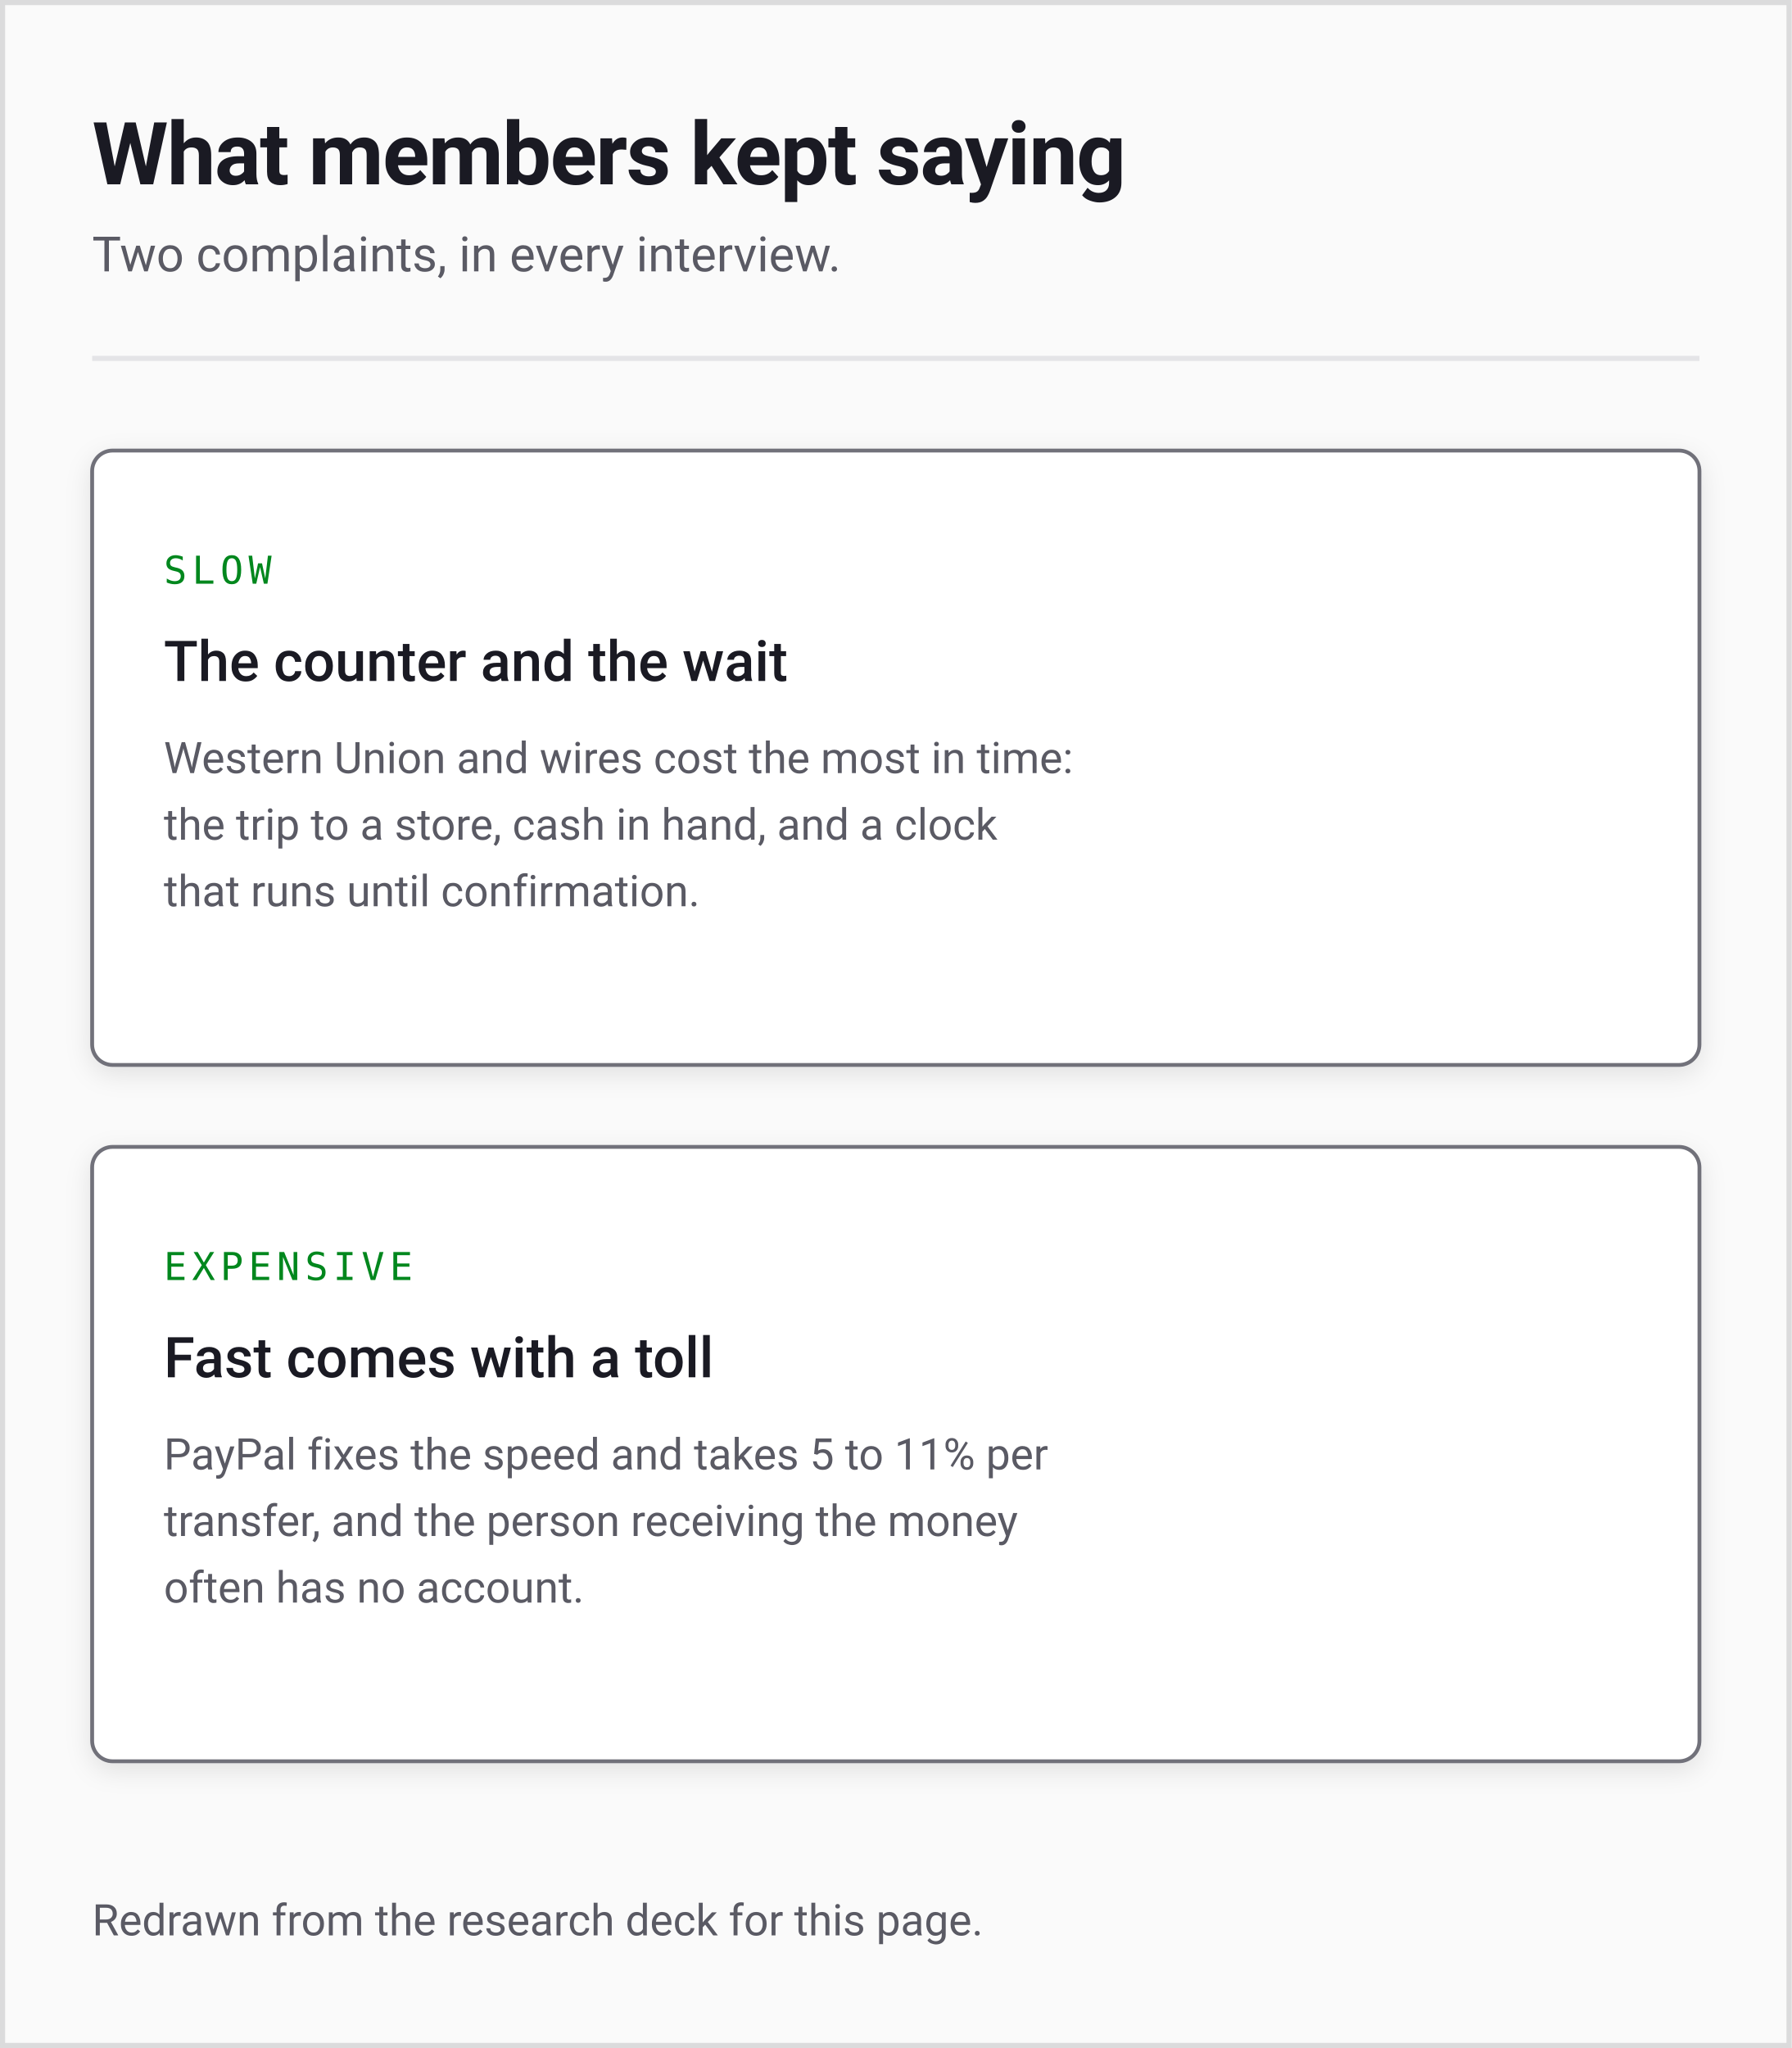
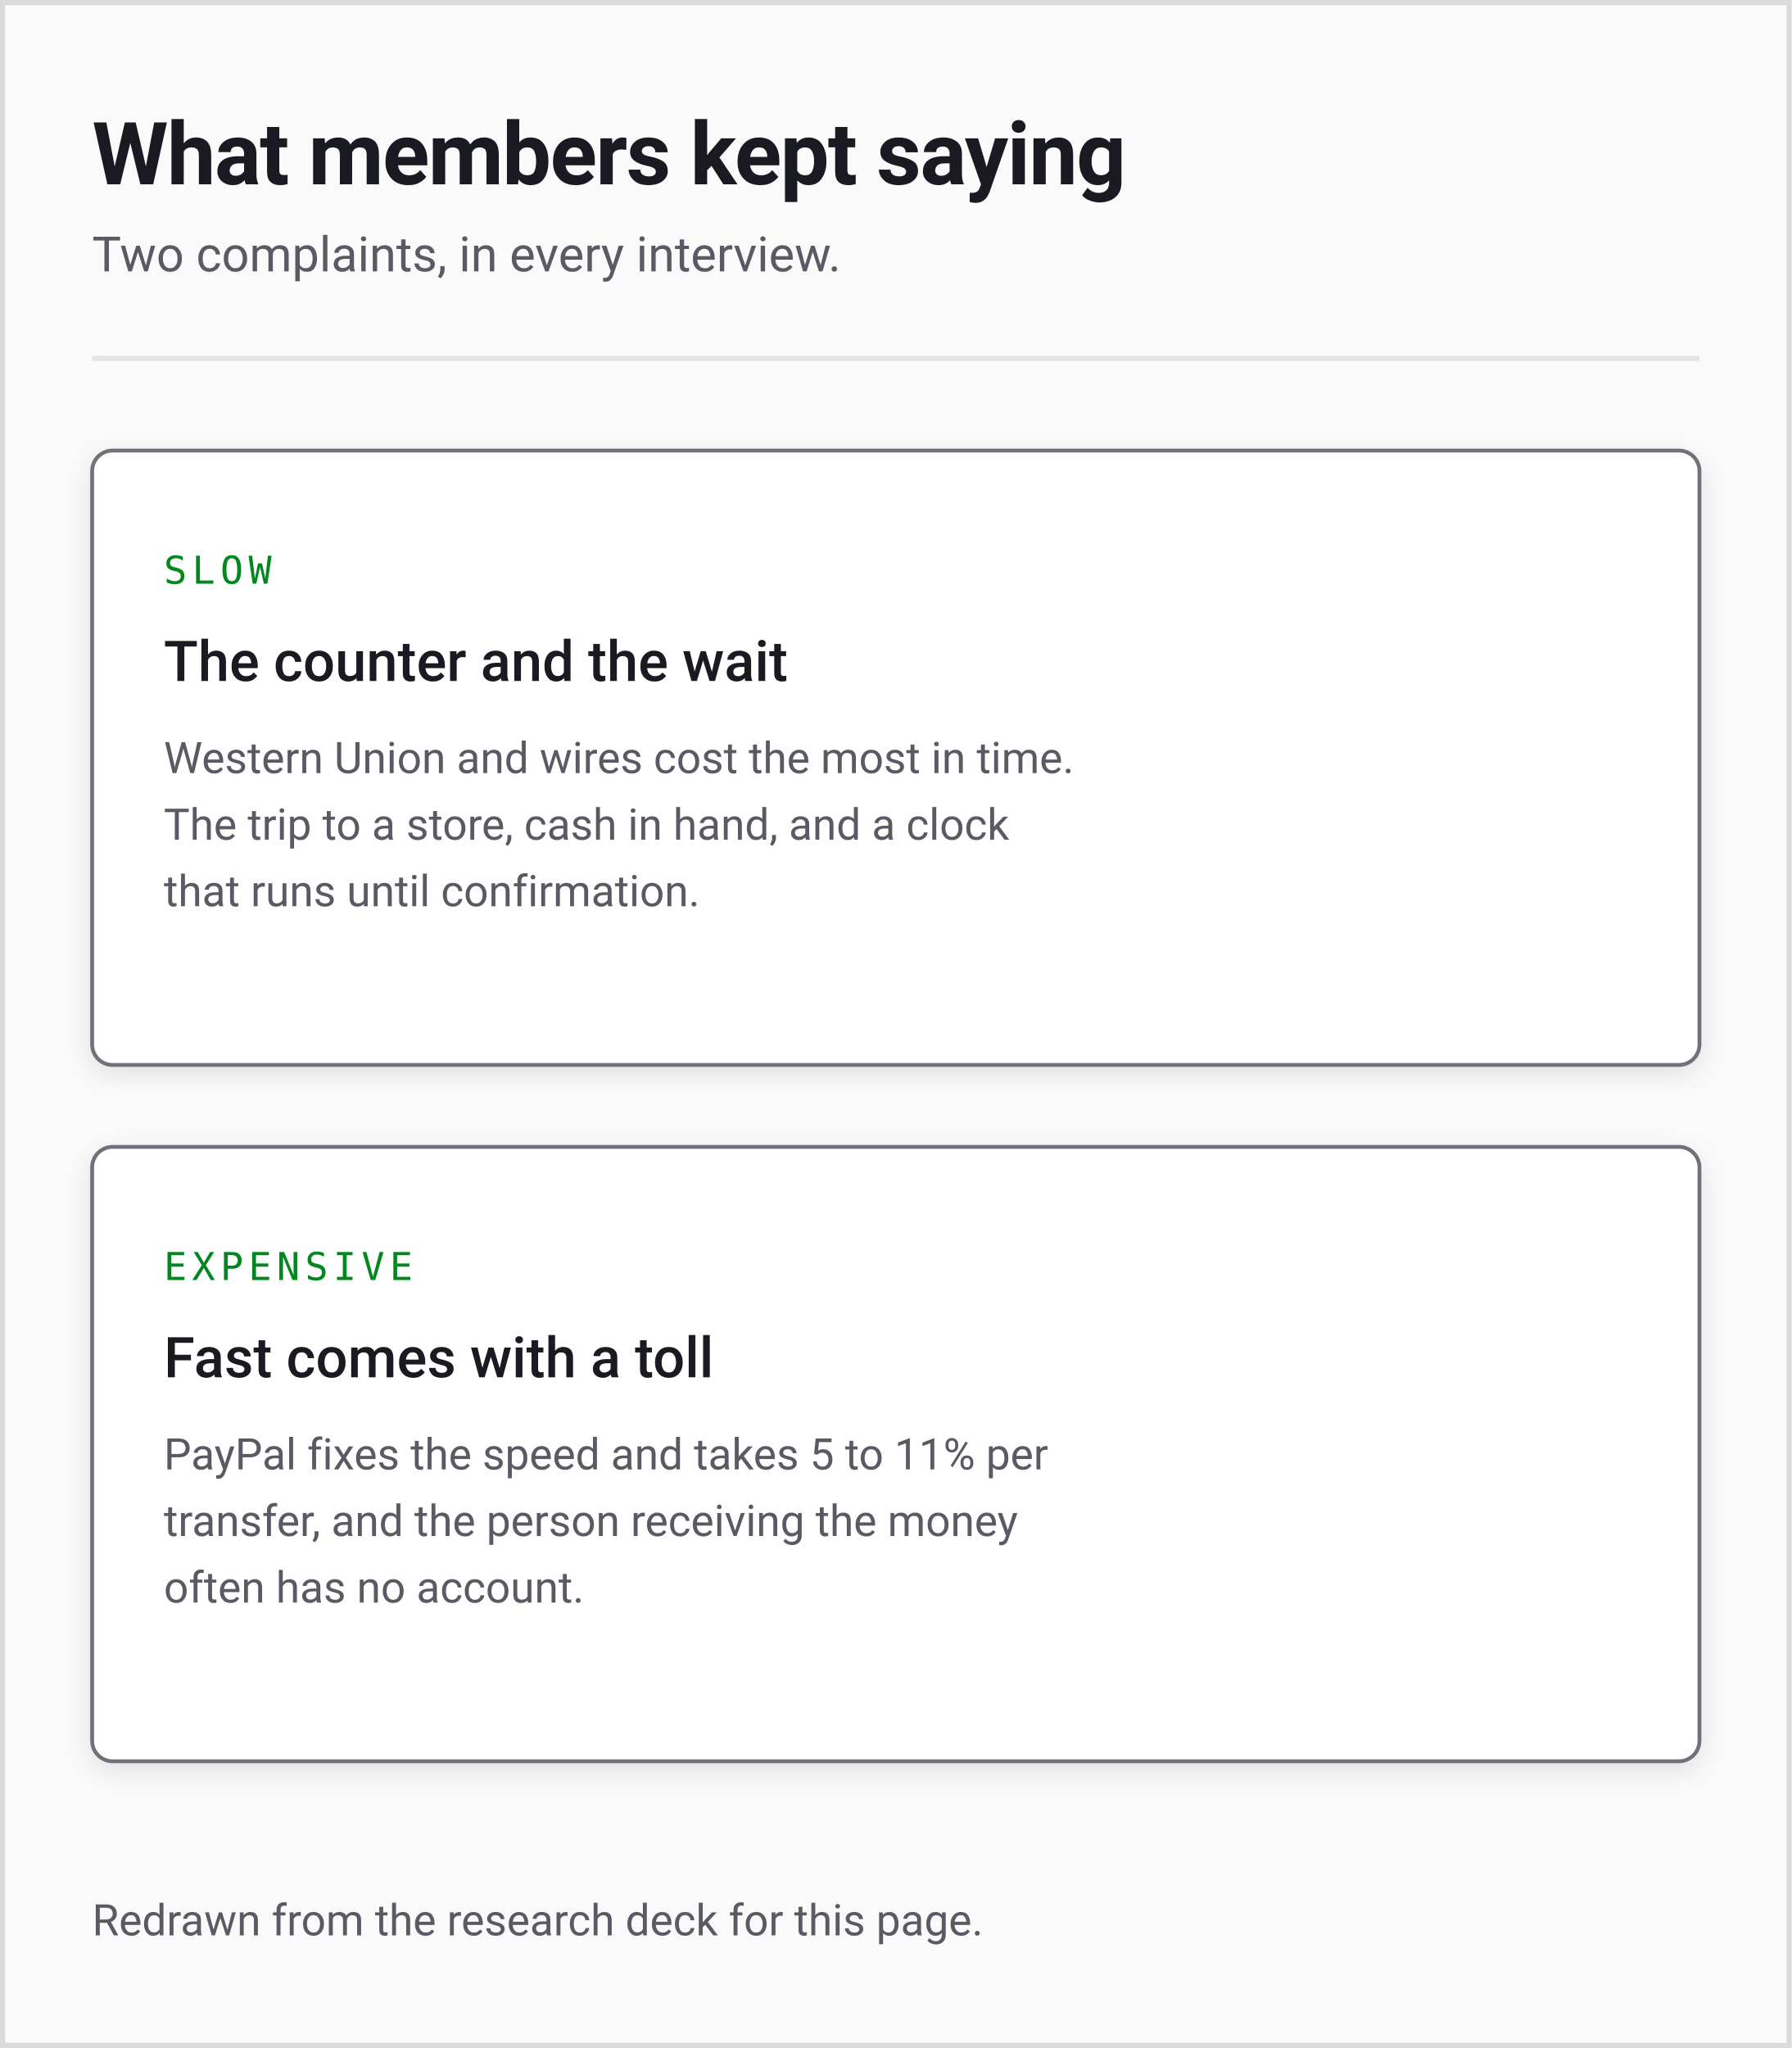
<svg xmlns="http://www.w3.org/2000/svg" viewBox="0 0 700 800" width="700" height="800" role="img" aria-label="The two complaints from every interview: peer-to-peer transfers are slow and inconvenient, and PayPal is fast but takes 5 to 11 percent while recipients often have no account.">
  <defs>
    <filter id="soft" x="-15%" y="-15%" width="130%" height="130%">
      <feDropShadow dx="0" dy="3" stdDeviation="5" flood-color="#1A1A23" flood-opacity="0.10" />
    </filter>
    <style>
      .h  { font-family: -apple-system, BlinkMacSystemFont, "Segoe UI", Roboto, sans-serif; }
      .m  { font-family: ui-monospace, SFMono-Regular, Menlo, Consolas, monospace; }
      .t1 { font-size: 34px; font-weight: 600; fill: #1A1A23; letter-spacing: -0.5px; }
      .t2 { font-size: 19px; fill: #5A5A64; }
      .kick { font-size: 15px; letter-spacing: 2px; fill: #00871D; }
      .row { font-size: 22px; fill: #1A1A23; font-weight: 500; }
      .sub { font-size: 17px; fill: #5A5A64; }
    </style>
  </defs>
  <rect width="700" height="800" fill="#FAFAFA" />
  <rect x="1" y="1" width="698" height="798" fill="none" stroke="#1A1A23" stroke-opacity="0.14" stroke-width="2" />
  <text x="36" y="72" class="h t1">What members kept saying</text>
  <text x="36" y="106" class="h t2">Two complaints, in every interview.</text>
  <line x1="36" y1="140" x2="664" y2="140" stroke="#E4E4E7" stroke-width="2" />
  <g filter="url(#soft)">
    <rect x="36" y="176" width="628" height="240" rx="8" fill="#FFFFFF" stroke="#71717A" stroke-width="1.5" />
  </g>
  <text x="64" y="228" class="m kick">SLOW</text>
  <text x="64" y="266" class="h row">The counter and the wait</text>
-   <text x="64" y="302" class="h sub">Western Union and wires cost the most in time:</text>
-   <text x="64" y="328" class="h sub">the trip to a store, cash in hand, and a clock</text>
+   <text x="64" y="302" class="h sub">Western Union and wires cost the most in time.</text>
+   <text x="64" y="328" class="h sub">The trip to a store, cash in hand, and a clock</text>
  <text x="64" y="354" class="h sub">that runs until confirmation.</text>
  <g filter="url(#soft)">
    <rect x="36" y="448" width="628" height="240" rx="8" fill="#FFFFFF" stroke="#71717A" stroke-width="1.5" />
  </g>
  <text x="64" y="500" class="m kick">EXPENSIVE</text>
  <text x="64" y="538" class="h row">Fast comes with a toll</text>
  <text x="64" y="574" class="h sub">PayPal fixes the speed and takes 5 to 11% per</text>
  <text x="64" y="600" class="h sub">transfer, and the person receiving the money</text>
  <text x="64" y="626" class="h sub">often has no account.</text>
  <text x="36" y="756" class="h sub">Redrawn from the research deck for this page.</text>
</svg>
